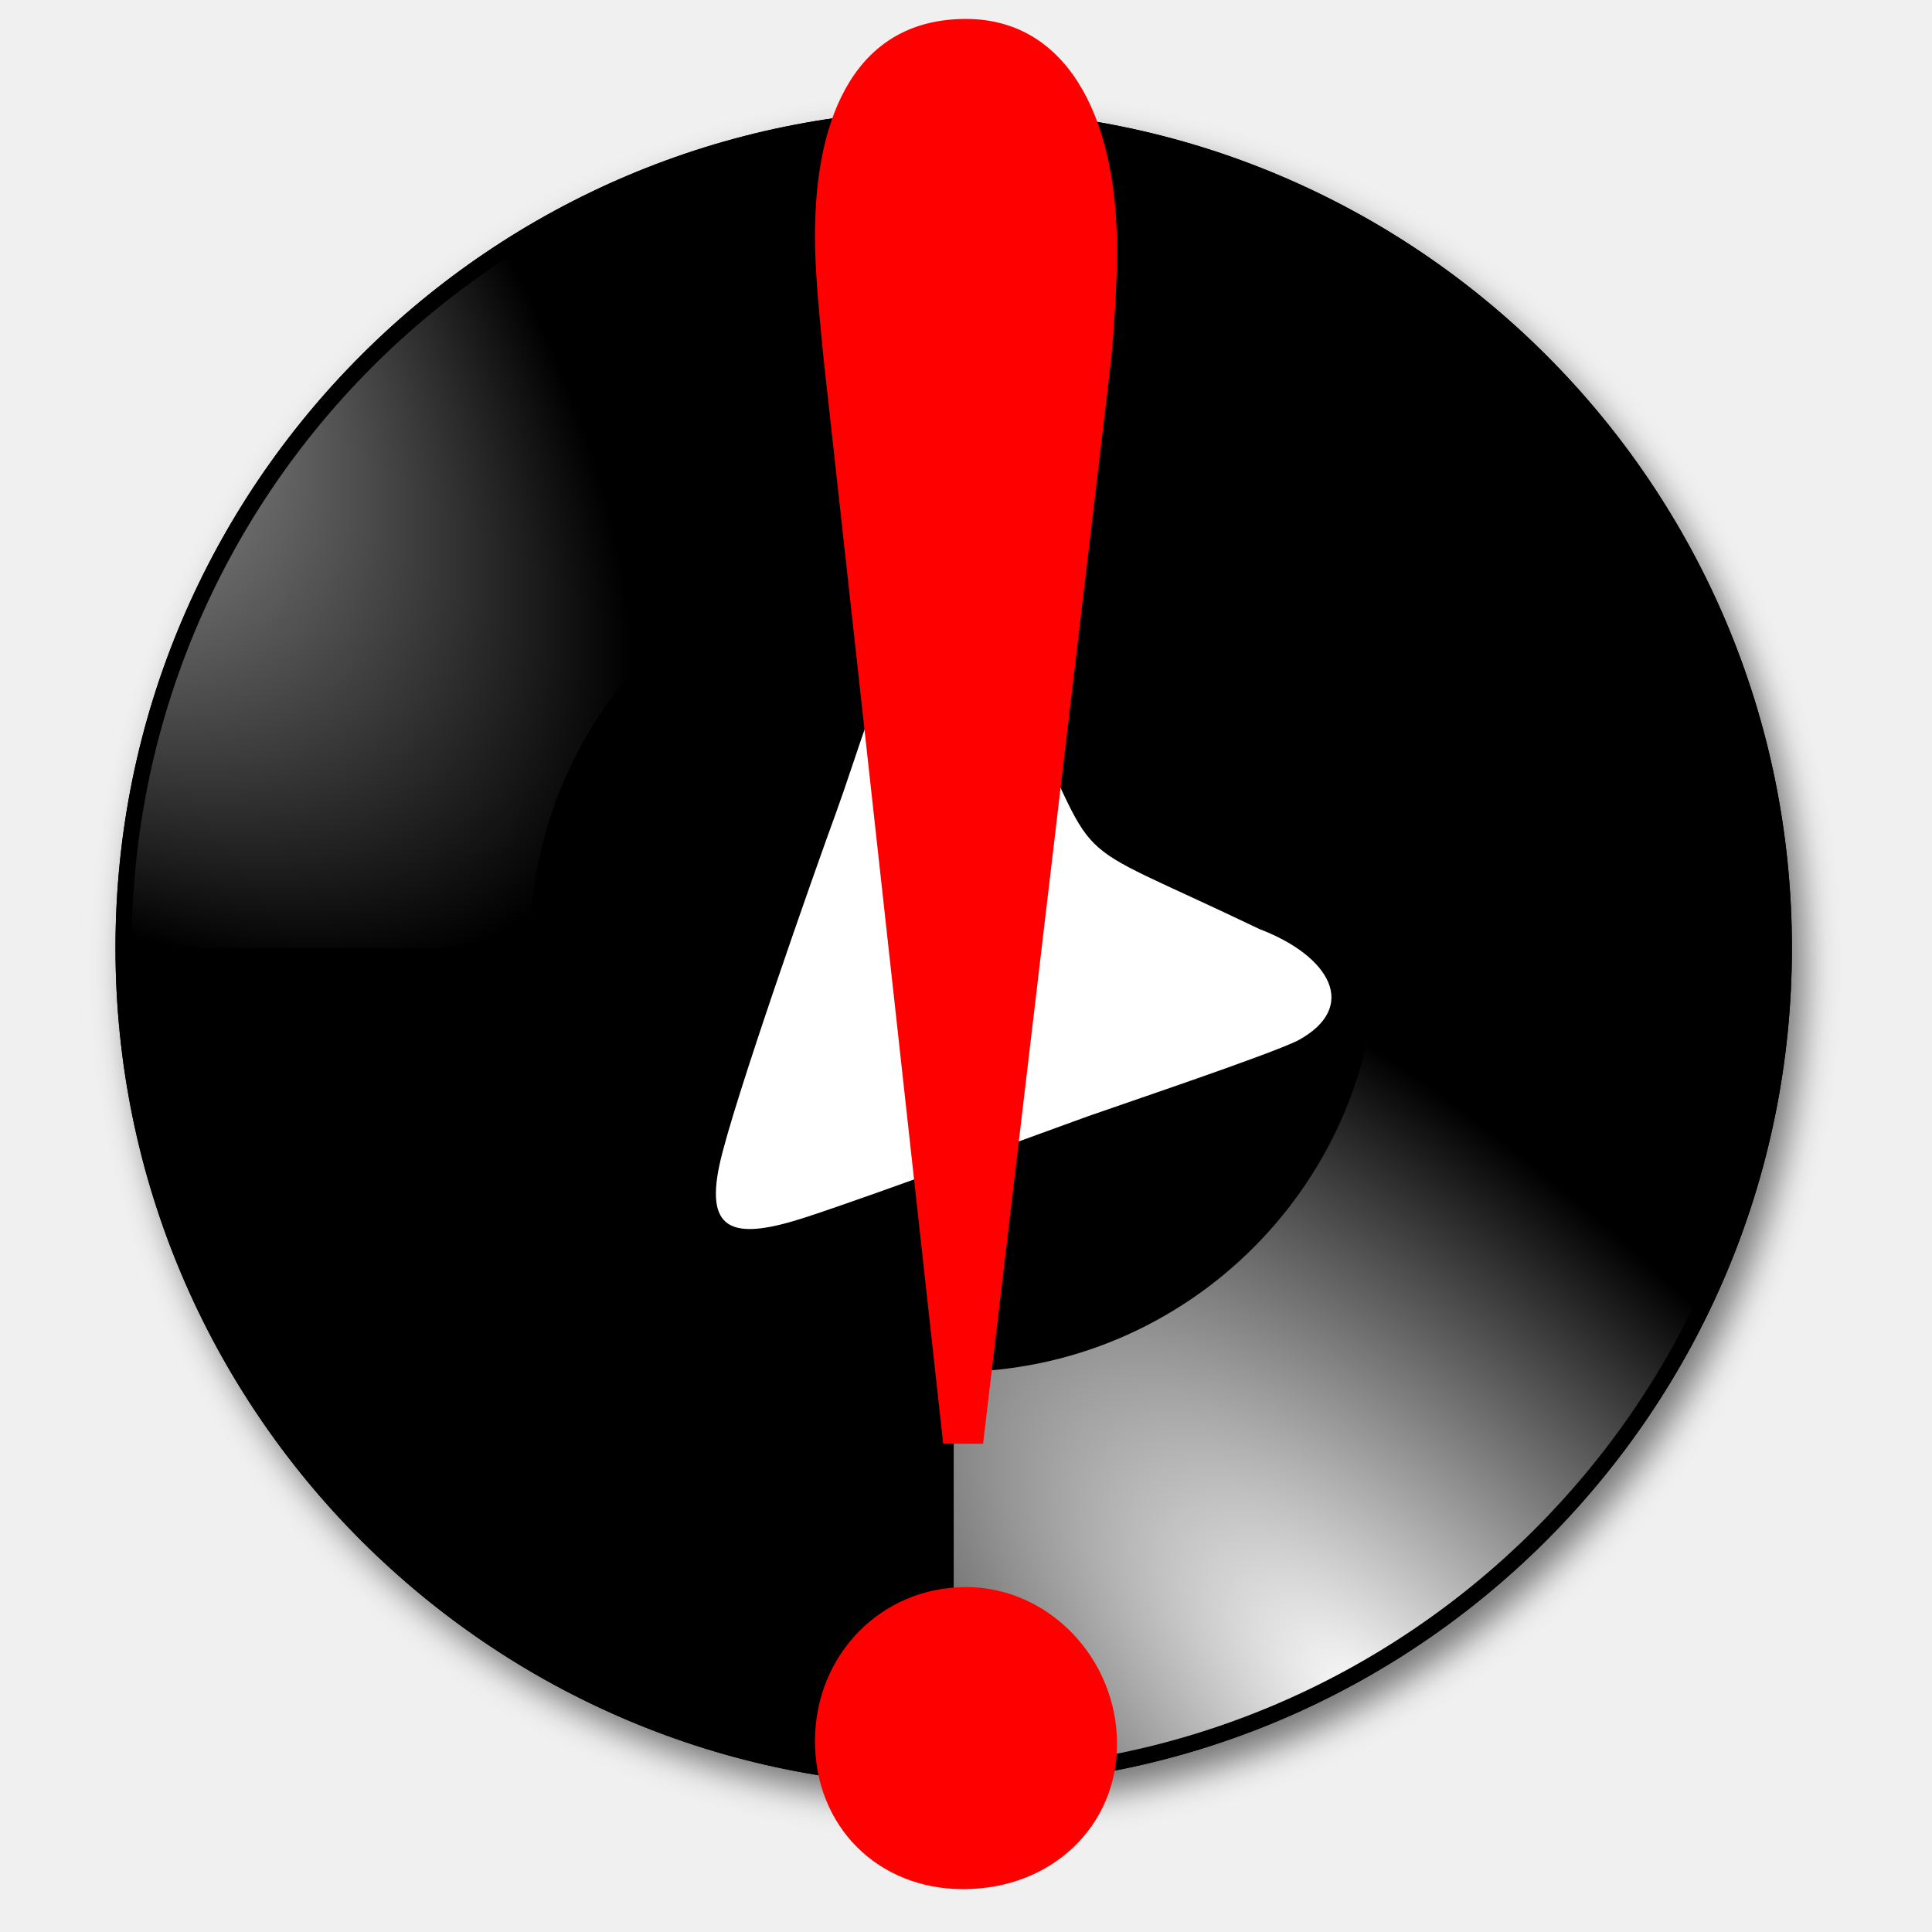
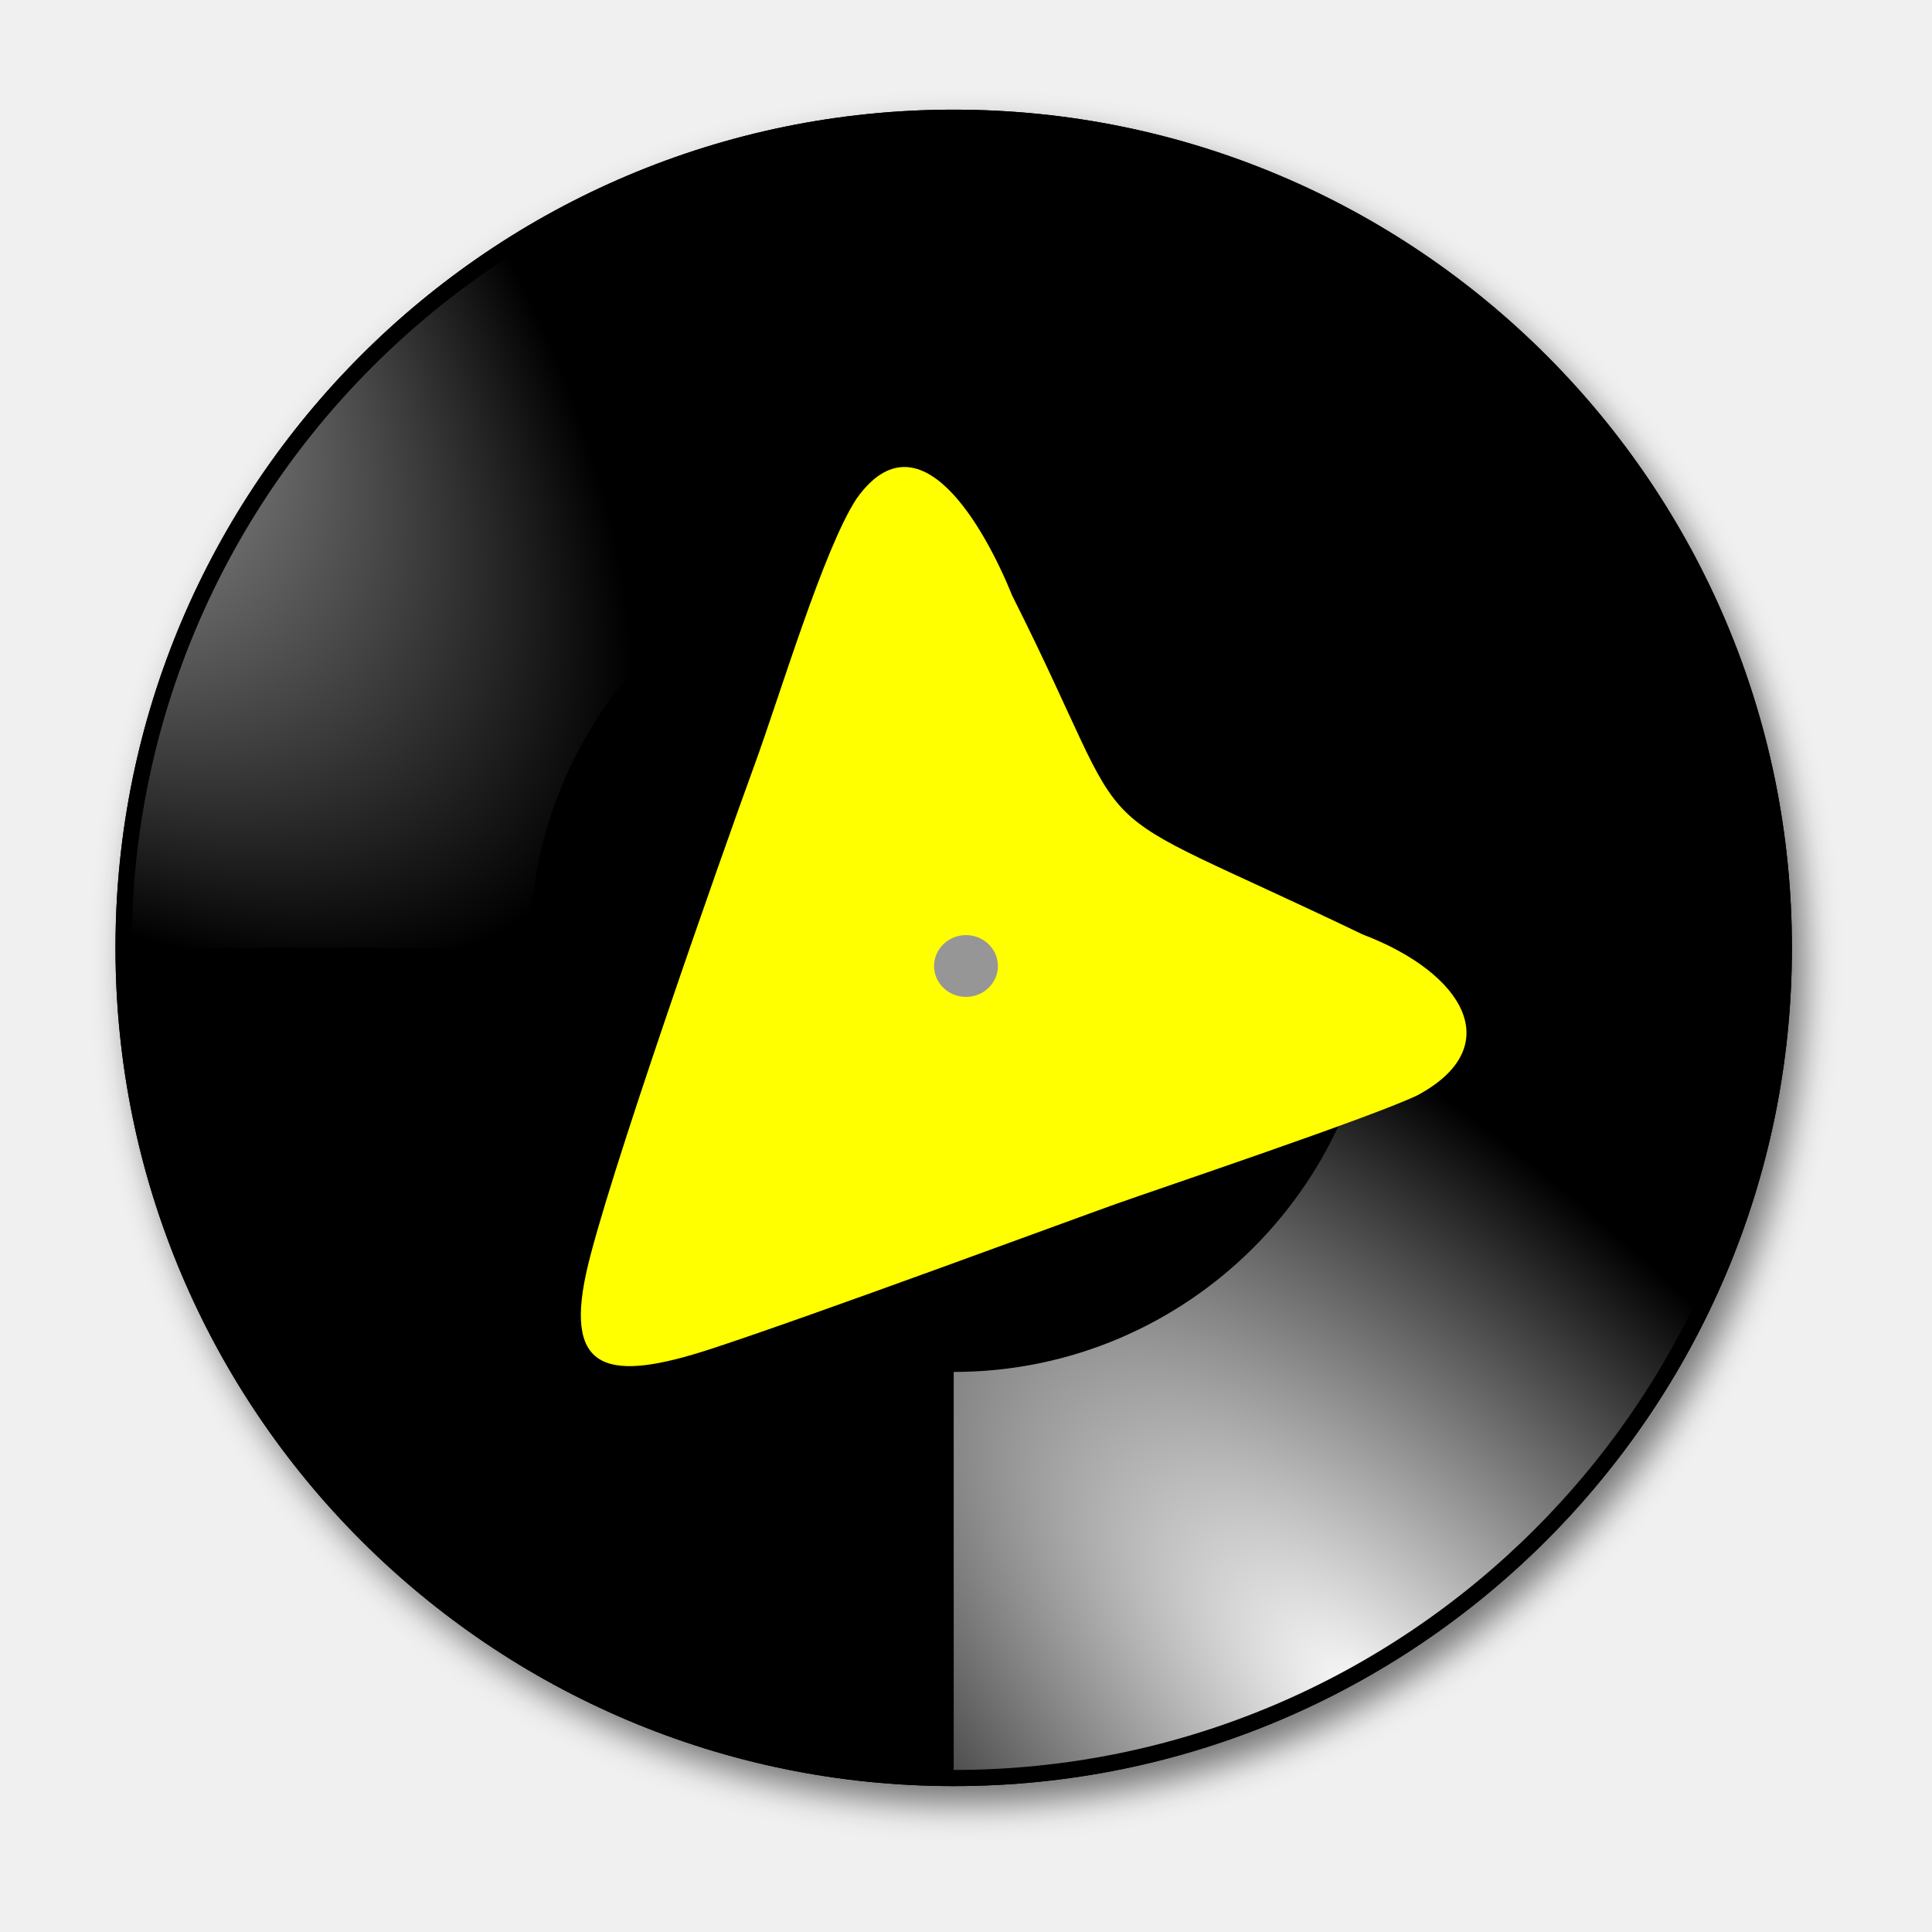
<svg xmlns="http://www.w3.org/2000/svg" xmlns:xlink="http://www.w3.org/1999/xlink" width="200mm" height="200mm" viewBox="0 0 708.661 708.661" id="svg2" version="1.1">
  <defs id="defs4">
    <filter id="filter3315">
      <feGaussianBlur id="feGaussianBlur3317" stdDeviation="3.7" />
    </filter>
    <linearGradient id="linearGradient3273">
      <stop stop-color="#6c6c6c" id="stop3275" offset="0" />
      <stop stop-color="#3e3e3e" id="stop3277" offset="1" />
    </linearGradient>
    <linearGradient id="linearGradient3263">
      <stop stop-color="#f7f7f7" id="stop3265" offset="0" />
      <stop stop-color="#e1e1e1" id="stop3267" offset="1" />
    </linearGradient>
    <linearGradient id="linearGradient3153">
      <stop stop-color="#ffffff" id="stop3155" offset="0" />
      <stop stop-color="#ffffff" stop-opacity="0" id="stop3157" offset="1" />
    </linearGradient>
    <radialGradient r="92.5" fy="209.669" fx="289.429" cy="209.669" cx="289.429" gradientTransform="matrix(-1.445205,1.445205,-3.259879,-3.259879,1005.715,637.0171)" gradientUnits="userSpaceOnUse" id="radialGradient3328" xlink:href="#linearGradient3153" />
    <radialGradient r="92.5" fy="209.669" fx="289.429" cy="209.669" cx="289.429" gradientTransform="matrix(1.445205,-1.445205,3.259879,3.259879,-594.7667,709.6738)" gradientUnits="userSpaceOnUse" id="radialGradient3331" xlink:href="#linearGradient3153" />
    <radialGradient r="53.688" fy="192.844" fx="199.281" cy="192.844" cx="199.281" gradientTransform="matrix(0,2.87286,-1,0,392.844,-372.507)" gradientUnits="userSpaceOnUse" id="radialGradient3349" xlink:href="#linearGradient3263" />
    <radialGradient r="68.844" fy="192.844" fx="199.281" cy="192.844" cx="199.281" gradientTransform="matrix(0,2.77821,-0.823879,0,358.88,-353.646)" gradientUnits="userSpaceOnUse" id="radialGradient3352" xlink:href="#linearGradient3273" />
    <radialGradient r="92.5" fy="209.669" fx="289.429" cy="209.669" cx="289.429" gradientTransform="matrix(-1.445205,1.445205,-3.259879,-3.259879,1003.81,635.112)" gradientUnits="userSpaceOnUse" id="radialGradient3328-3" xlink:href="#linearGradient3153" />
    <radialGradient r="92.5" fy="209.669" fx="289.429" cy="209.669" cx="289.429" gradientTransform="matrix(1.445205,-1.445205,3.259879,3.259879,-596.6717,707.7687)" gradientUnits="userSpaceOnUse" id="radialGradient3331-5" xlink:href="#linearGradient3153" />
    <filter id="filter3315-3">
      <feGaussianBlur id="feGaussianBlur3317-5" stdDeviation="3.7" />
    </filter>
    <radialGradient r="92.5" fy="209.669" fx="289.429" cy="209.669" cx="289.429" gradientTransform="matrix(-1.445205,1.445205,-3.259879,-3.259879,1601.99,-378.3635)" gradientUnits="userSpaceOnUse" id="radialGradient3328-36" xlink:href="#linearGradient3153" />
    <radialGradient r="92.5" fy="209.669" fx="289.429" cy="209.669" cx="289.429" gradientTransform="matrix(1.445205,-1.445205,3.259879,3.259879,1.508961,-305.7068)" gradientUnits="userSpaceOnUse" id="radialGradient3331-3" xlink:href="#linearGradient3153" />
    <filter id="filter3315-5">
      <feGaussianBlur id="feGaussianBlur3317-6" stdDeviation="3.7" />
    </filter>
    <radialGradient r="92.5" fy="209.669" fx="289.429" cy="209.669" cx="289.429" gradientTransform="matrix(-1.445205,1.445205,-3.259879,-3.259879,436.1165,-366.9334)" gradientUnits="userSpaceOnUse" id="radialGradient3328-3-4" xlink:href="#linearGradient3153" />
    <radialGradient r="92.5" fy="209.669" fx="289.429" cy="209.669" cx="289.429" gradientTransform="matrix(1.445205,-1.445205,3.259879,3.259879,-1164.365,-294.2767)" gradientUnits="userSpaceOnUse" id="radialGradient3331-5-7" xlink:href="#linearGradient3153" />
    <filter id="filter3315-3-6">
      <feGaussianBlur id="feGaussianBlur3317-5-3" stdDeviation="3.7" />
    </filter>
  </defs>
  <g id="layer1" transform="translate(0,-343.7008)">
-     <path stroke-miterlimit="4" d="m 290.714,31 c -102.12,0 -185,82.88 -185,185 0,102.12 82.88,185 185,185 102.12,0 185,-82.88 185,-185 0,-102.12 -82.88,-185 -185,-185 z m 0,179.812 c 2.866,0 5.188,2.321 5.188,5.188 0,2.866 -2.321,5.187 -5.188,5.188 -2.866,0 -5.188,-2.321 -5.188,-5.188 0,-2.866 2.321,-5.187 5.188,-5.188 z" id="path3309-6" style="fill:#000000;fill-opacity:0.509;fill-rule:evenodd;stroke-width:2.7;stroke-miterlimit:4;stroke-dashoffset:0;marker-start:none;marker-mid:none;marker-end:none;filter:url(#filter3315-3)" transform="matrix(1.66194,0,0,1.66194,-128.819,339.0524)" />
-     <path stroke-miterlimit="4" id="path3191-2" d="m 349.82,383.925 c -169.717,0 -307.459,137.742 -307.459,307.459 0,169.717 137.742,307.459 307.459,307.459 169.717,0 307.459,-137.742 307.459,-307.459 0,-169.717 -137.742,-307.459 -307.459,-307.459 z m 0,298.838 c 4.764,0 8.621,3.857 8.621,8.621 0,4.764 -3.857,8.621 -8.621,8.621 -4.764,0 -8.621,-3.857 -8.621,-8.621 0,-4.764 3.857,-8.621 8.621,-8.621 z" style="fill:#000000;fill-rule:evenodd;stroke-width:2.7;stroke-miterlimit:4;stroke-dashoffset:0;marker-start:none;marker-mid:none;marker-end:none" />
-     <path stroke-miterlimit="4" id="path3176-9" d="m 349.82,383.925 c -169.717,0 -307.459,137.742 -307.459,307.459 0,169.717 137.742,307.459 307.459,307.459 169.717,0 307.459,-137.742 307.459,-307.459 0,-169.717 -137.742,-307.459 -307.459,-307.459 z m 0,5.973 c 166.441,0 301.538,135.045 301.538,301.486 0,166.441 -135.097,301.538 -301.538,301.538 -166.441,0 -301.538,-135.097 -301.538,-301.538 0,-166.441 135.097,-301.486 301.538,-301.486 z" style="fill:#000000;fill-rule:evenodd;stroke-width:2.7;stroke-miterlimit:4;stroke-dashoffset:0;marker-start:none;marker-mid:none;marker-end:none" />
-     <path stroke-miterlimit="4" id="path3151-1" d="m 505.315,691.384 c 0,85.842 -69.654,155.547 -155.495,155.547 l 0,145.991 c 166.441,0 301.538,-135.097 301.538,-301.538 l -146.043,0 z" style="fill:url(#radialGradient3331-5);fill-rule:evenodd;stroke-width:2.7;stroke-miterlimit:4;stroke-dashoffset:0;marker-start:none;marker-mid:none;marker-end:none" />
-     <path stroke-miterlimit="4" id="path3193-2" d="m 194.324,691.384 c 0,-85.842 69.654,-155.547 155.495,-155.547 l 0,-145.991 c -166.441,0 -301.538,135.097 -301.538,301.538 l 146.043,0 z" style="fill:url(#radialGradient3328-3);fill-rule:evenodd;stroke-width:2.7;stroke-miterlimit:4;stroke-dashoffset:0;marker-start:none;marker-mid:none;marker-end:none" />
-     <path style="fill:#ffffff;fill-opacity:1;stroke:none" d="m 306.818,641.372 c -8.173,22.337 -38.1,107.287 -42.905,129.567 -5.433,25.191 5.94,27.65 31.807,19.201 25.867,-8.449 92.204,-33.036 103.369,-36.999 11.165,-3.963 65.522,-22.232 76.792,-27.683 23.018,-12.347 11.821,-31.189 -13.912,-40.972 -76.912,-36.918 -55.073,-18.105 -89.41,-86.417 -7.066,-17.451 -23.729,-47.176 -39.687,-24.707 -8.389,12.779 -19.627,50.444 -26.055,68.01 z" id="path3043-7" />
-     <ellipse style="fill:#969697;fill-opacity:1;stroke:none;stroke-opacity:1" id="path4499-0" cx="354.331" cy="698.031" rx="11.709" ry="11.332" />
-     <path stroke-miterlimit="4" d="m 290.714,31 c -102.12,0 -185,82.88 -185,185 0,102.12 82.88,185 185,185 102.12,0 185,-82.88 185,-185 0,-102.12 -82.88,-185 -185,-185 z m 0,179.812 c 2.866,0 5.188,2.321 5.188,5.188 0,2.866 -2.321,5.187 -5.188,5.188 -2.866,0 -5.188,-2.321 -5.188,-5.188 0,-2.866 2.321,-5.187 5.188,-5.188 z" id="path3309-2" style="fill:#000000;fill-opacity:0.509;fill-rule:evenodd;stroke-width:2.7;stroke-miterlimit:4;stroke-dashoffset:0;marker-start:none;marker-mid:none;marker-end:none;filter:url(#filter3315-5)" transform="matrix(1.66194,0,0,1.66194,469.3617,-674.4232)" />
-     <path stroke-miterlimit="4" id="path3191-9" d="m 948,-629.551 c -169.717,0 -307.459,137.742 -307.459,307.459 0,169.717 137.742,307.459 307.459,307.459 169.717,0 307.459,-137.742 307.459,-307.459 0,-169.717 -137.742,-307.459 -307.459,-307.459 z m 0,298.838 c 4.764,0 8.621,3.857 8.621,8.621 0,4.764 -3.857,8.621 -8.621,8.621 -4.764,0 -8.621,-3.857 -8.621,-8.621 0,-4.764 3.857,-8.621 8.621,-8.621 z" style="fill:#000000;fill-rule:evenodd;stroke-width:2.7;stroke-miterlimit:4;stroke-dashoffset:0;marker-start:none;marker-mid:none;marker-end:none" />
-     <path stroke-miterlimit="4" id="path3176-1" d="m 948,-629.551 c -169.717,0 -307.459,137.742 -307.459,307.459 0,169.717 137.742,307.459 307.459,307.459 169.717,0 307.459,-137.742 307.459,-307.459 0,-169.717 -137.742,-307.459 -307.459,-307.459 z m 0,5.973 c 166.441,0 301.538,135.045 301.538,301.486 0,166.441 -135.097,301.538 -301.538,301.538 -166.441,0 -301.538,-135.097 -301.538,-301.538 0,-166.441 135.097,-301.486 301.538,-301.486 z" style="fill:#000000;fill-rule:evenodd;stroke-width:2.7;stroke-miterlimit:4;stroke-dashoffset:0;marker-start:none;marker-mid:none;marker-end:none" />
-     <path stroke-miterlimit="4" id="path3151-2" d="m 1103.496,-322.092 c 0,85.842 -69.654,155.547 -155.495,155.547 l 0,145.991 c 166.441,0 301.538,-135.097 301.538,-301.538 l -146.043,0 z" style="fill:url(#radialGradient3331-3);fill-rule:evenodd;stroke-width:2.7;stroke-miterlimit:4;stroke-dashoffset:0;marker-start:none;marker-mid:none;marker-end:none" />
-     <path stroke-miterlimit="4" id="path3193-7" d="m 792.505,-322.092 c 0,-85.842 69.654,-155.547 155.495,-155.547 l 0,-145.991 c -166.441,0 -301.538,135.097 -301.538,301.538 l 146.043,0 z" style="fill:url(#radialGradient3328-36);fill-rule:evenodd;stroke-width:2.7;stroke-miterlimit:4;stroke-dashoffset:0;marker-start:none;marker-mid:none;marker-end:none" />
-     <path style="fill:#ffff00;fill-opacity:1;stroke:none" d="m 904.998,-372.103 c -8.173,22.337 -38.1,107.287 -42.905,129.567 -5.433,25.191 5.94,27.65 31.807,19.201 25.867,-8.449 92.204,-33.036 103.369,-36.999 11.165,-3.963 65.522,-22.232 76.792,-27.683 23.018,-12.347 11.821,-31.189 -13.912,-40.972 -76.912,-36.918 -55.073,-18.105 -89.41,-86.417 -7.066,-17.451 -23.729,-47.176 -39.687,-24.707 -8.389,12.779 -19.627,50.444 -26.055,68.01 z" id="path3043-0" />
-     <ellipse style="fill:#969697;fill-opacity:1;stroke:none;stroke-opacity:1" id="path4499-9" cx="952.511" cy="-315.444" rx="11.709" ry="11.332" />
-     <g style="font-style:normal;font-variant:normal;font-weight:normal;font-stretch:normal;font-size:1184.575px;line-height:90%;font-family:STIXGeneral;-inkscape-font-specification:'STIXGeneral, Normal';text-align:start;letter-spacing:0px;word-spacing:0px;writing-mode:lr-tb;text-anchor:start;fill:#ff0000;fill-opacity:1;stroke:none;stroke-width:1px;stroke-linecap:butt;stroke-linejoin:miter;stroke-opacity:1" id="text3339" transform="matrix(0.8823809,0,0,0.8823809,1592.957,209.3388)">
-       <path d="m -1413.209,752.436 16.584,0 53.306,-451.323 c 1.185,-13.03 2.369,-30.799 2.369,-45.014 0,-58.044 -22.507,-95.951 -62.782,-95.951 -45.014,0 -62.782,39.091 -62.782,90.028 0,13.03 1.185,27.245 3.554,50.937 z m 72.259,124.733 c 0,-35.537 -28.43,-65.152 -62.782,-65.152 -35.537,0 -62.782,28.43 -62.782,63.967 0,35.537 26.061,61.598 61.598,61.598 36.722,0 63.967,-26.061 63.967,-60.413 z" id="path3344" style="fill:#ff0000;fill-opacity:1" />
+     <g id="g4194" transform="translate(-598.1807,1013.476)">
+       <path transform="matrix(1.66194,0,0,1.66194,469.3617,-674.4232)" style="fill:#000000;fill-opacity:0.509;fill-rule:evenodd;stroke-width:2.7;stroke-miterlimit:4;stroke-dashoffset:0;marker-start:none;marker-mid:none;marker-end:none;filter:url(#filter3315-5)" id="path3309-2" d="m 290.714,31 c -102.12,0 -185,82.88 -185,185 0,102.12 82.88,185 185,185 102.12,0 185,-82.88 185,-185 0,-102.12 -82.88,-185 -185,-185 z m 0,179.812 c 2.866,0 5.188,2.321 5.188,5.188 0,2.866 -2.321,5.187 -5.188,5.188 -2.866,0 -5.188,-2.321 -5.188,-5.188 0,-2.866 2.321,-5.187 5.188,-5.188 z" stroke-miterlimit="4" />
+       <path style="fill:#000000;fill-rule:evenodd;stroke-width:2.7;stroke-miterlimit:4;stroke-dashoffset:0;marker-start:none;marker-mid:none;marker-end:none" d="m 948,-629.551 c -169.717,0 -307.459,137.742 -307.459,307.459 0,169.717 137.742,307.459 307.459,307.459 169.717,0 307.459,-137.742 307.459,-307.459 0,-169.717 -137.742,-307.459 -307.459,-307.459 z m 0,298.838 c 4.764,0 8.621,3.857 8.621,8.621 0,4.764 -3.857,8.621 -8.621,8.621 -4.764,0 -8.621,-3.857 -8.621,-8.621 0,-4.764 3.857,-8.621 8.621,-8.621 z" id="path3191-9" stroke-miterlimit="4" />
+       <path style="fill:#000000;fill-rule:evenodd;stroke-width:2.7;stroke-miterlimit:4;stroke-dashoffset:0;marker-start:none;marker-mid:none;marker-end:none" d="m 948,-629.551 c -169.717,0 -307.459,137.742 -307.459,307.459 0,169.717 137.742,307.459 307.459,307.459 169.717,0 307.459,-137.742 307.459,-307.459 0,-169.717 -137.742,-307.459 -307.459,-307.459 z m 0,5.973 c 166.441,0 301.538,135.045 301.538,301.486 0,166.441 -135.097,301.538 -301.538,301.538 -166.441,0 -301.538,-135.097 -301.538,-301.538 0,-166.441 135.097,-301.486 301.538,-301.486 z" id="path3176-1" stroke-miterlimit="4" />
+       <path style="fill:url(#radialGradient3331-3);fill-rule:evenodd;stroke-width:2.7;stroke-miterlimit:4;stroke-dashoffset:0;marker-start:none;marker-mid:none;marker-end:none" d="m 1103.496,-322.092 c 0,85.842 -69.654,155.547 -155.495,155.547 l 0,145.991 c 166.441,0 301.538,-135.097 301.538,-301.538 l -146.043,0 z" id="path3151-2" stroke-miterlimit="4" />
+       <path style="fill:url(#radialGradient3328-36);fill-rule:evenodd;stroke-width:2.7;stroke-miterlimit:4;stroke-dashoffset:0;marker-start:none;marker-mid:none;marker-end:none" d="m 792.505,-322.092 c 0,-85.842 69.654,-155.547 155.495,-155.547 l 0,-145.991 c -166.441,0 -301.538,135.097 -301.538,301.538 l 146.043,0 z" id="path3193-7" stroke-miterlimit="4" />
+       <path id="path3043-0" d="m 874.873,-389.007 c -11.759,32.137 -54.815,154.356 -61.728,186.411 -7.816,36.243 8.546,39.781 45.762,27.625 37.215,-12.156 132.656,-47.53 148.72,-53.232 16.064,-5.702 94.268,-31.986 110.482,-39.829 33.117,-17.763 17.007,-44.872 -20.015,-58.948 -110.655,-53.115 -79.234,-26.048 -128.636,-124.33 -10.167,-25.107 -34.139,-67.873 -57.099,-35.546 -12.07,18.386 -28.238,72.576 -37.485,97.848 z" style="fill:#ffff00;fill-opacity:1;stroke:none" />
+       <ellipse ry="11.332" rx="11.709" cy="-315.444" cx="952.511" id="path4499-9" style="fill:#969697;fill-opacity:1;stroke:none;stroke-opacity:1" />
+     </g>
+     <g id="g4183" transform="translate(-1348.756,22.86027)">
+       <path transform="matrix(1.66194,0,0,1.66194,-128.819,339.0524)" style="fill:#000000;fill-opacity:0.509;fill-rule:evenodd;stroke-width:2.7;stroke-miterlimit:4;stroke-dashoffset:0;marker-start:none;marker-mid:none;marker-end:none;filter:url(#filter3315-3)" id="path3309-6" d="m 290.714,31 c -102.12,0 -185,82.88 -185,185 0,102.12 82.88,185 185,185 102.12,0 185,-82.88 185,-185 0,-102.12 -82.88,-185 -185,-185 z m 0,179.812 c 2.866,0 5.188,2.321 5.188,5.188 0,2.866 -2.321,5.187 -5.188,5.188 -2.866,0 -5.188,-2.321 -5.188,-5.188 0,-2.866 2.321,-5.187 5.188,-5.188 z" stroke-miterlimit="4" />
+       <path style="fill:#000000;fill-rule:evenodd;stroke-width:2.7;stroke-miterlimit:4;stroke-dashoffset:0;marker-start:none;marker-mid:none;marker-end:none" d="m 349.82,383.925 c -169.717,0 -307.459,137.742 -307.459,307.459 0,169.717 137.742,307.459 307.459,307.459 169.717,0 307.459,-137.742 307.459,-307.459 0,-169.717 -137.742,-307.459 -307.459,-307.459 z m 0,298.838 c 4.764,0 8.621,3.857 8.621,8.621 0,4.764 -3.857,8.621 -8.621,8.621 -4.764,0 -8.621,-3.857 -8.621,-8.621 0,-4.764 3.857,-8.621 8.621,-8.621 z" id="path3191-2" stroke-miterlimit="4" />
+       <path style="fill:#000000;fill-rule:evenodd;stroke-width:2.7;stroke-miterlimit:4;stroke-dashoffset:0;marker-start:none;marker-mid:none;marker-end:none" d="m 349.82,383.925 c -169.717,0 -307.459,137.742 -307.459,307.459 0,169.717 137.742,307.459 307.459,307.459 169.717,0 307.459,-137.742 307.459,-307.459 0,-169.717 -137.742,-307.459 -307.459,-307.459 z m 0,5.973 c 166.441,0 301.538,135.045 301.538,301.486 0,166.441 -135.097,301.538 -301.538,301.538 -166.441,0 -301.538,-135.097 -301.538,-301.538 0,-166.441 135.097,-301.486 301.538,-301.486 z" id="path3176-9" stroke-miterlimit="4" />
+       <path style="fill:url(#radialGradient3331-5);fill-rule:evenodd;stroke-width:2.7;stroke-miterlimit:4;stroke-dashoffset:0;marker-start:none;marker-mid:none;marker-end:none" d="m 505.315,691.384 c 0,85.842 -69.654,155.547 -155.495,155.547 l 0,145.991 c 166.441,0 301.538,-135.097 301.538,-301.538 l -146.043,0 z" id="path3151-1" stroke-miterlimit="4" />
+       <path style="fill:url(#radialGradient3328-3);fill-rule:evenodd;stroke-width:2.7;stroke-miterlimit:4;stroke-dashoffset:0;marker-start:none;marker-mid:none;marker-end:none" d="m 194.324,691.384 c 0,-85.842 69.654,-155.547 155.495,-155.547 l 0,-145.991 c -166.441,0 -301.538,135.097 -301.538,301.538 l 146.043,0 z" id="path3193-2" stroke-miterlimit="4" />
+       <path id="path3043-7" d="m 306.818,641.372 c -8.173,22.337 -38.1,107.287 -42.905,129.567 -5.433,25.191 5.94,27.65 31.807,19.201 25.867,-8.449 92.204,-33.036 103.369,-36.999 11.165,-3.963 65.522,-22.232 76.792,-27.683 23.018,-12.347 11.821,-31.189 -13.912,-40.972 -76.912,-36.918 -55.073,-18.105 -89.41,-86.417 -7.066,-17.451 -23.729,-47.176 -39.687,-24.707 -8.389,12.779 -19.627,50.444 -26.055,68.01 z" style="fill:#ffffff;fill-opacity:1;stroke:none" />
+       <ellipse ry="11.332" rx="11.709" cy="698.031" cx="354.331" id="path4499-0" style="fill:#969697;fill-opacity:1;stroke:none;stroke-opacity:1" />
+       <g transform="matrix(0.8823809,0,0,0.8823809,1592.957,209.3388)" id="text3339" style="font-style:normal;font-variant:normal;font-weight:normal;font-stretch:normal;font-size:1184.575px;line-height:90%;font-family:STIXGeneral;-inkscape-font-specification:'STIXGeneral, Normal';text-align:start;letter-spacing:0px;word-spacing:0px;writing-mode:lr-tb;text-anchor:start;fill:#ff0000;fill-opacity:1;stroke:none;stroke-width:1px;stroke-linecap:butt;stroke-linejoin:miter;stroke-opacity:1">
+         <path style="fill:#ff0000;fill-opacity:1" id="path3344" d="m -1413.209,752.436 16.584,0 53.306,-451.323 c 1.185,-13.03 2.369,-30.799 2.369,-45.014 0,-58.044 -22.507,-95.951 -62.782,-95.951 -45.014,0 -62.782,39.091 -62.782,90.028 0,13.03 1.185,27.245 3.554,50.937 z m 72.259,124.733 c 0,-35.537 -28.43,-65.152 -62.782,-65.152 -35.537,0 -62.782,28.43 -62.782,63.967 0,35.537 26.061,61.598 61.598,61.598 36.722,0 63.967,-26.061 63.967,-60.413 z" />
+       </g>
    </g>
    <path stroke-miterlimit="4" d="m 290.714,31 c -102.12,0 -185,82.88 -185,185 0,102.12 82.88,185 185,185 102.12,0 185,-82.88 185,-185 0,-102.12 -82.88,-185 -185,-185 z m 0,179.812 c 2.866,0 5.188,2.321 5.188,5.188 0,2.866 -2.321,5.187 -5.188,5.188 -2.866,0 -5.188,-2.321 -5.188,-5.188 0,-2.866 2.321,-5.187 5.188,-5.188 z" id="path3309-6-1" style="fill:#000000;fill-opacity:0.509;fill-rule:evenodd;stroke-width:2.7;stroke-miterlimit:4;stroke-dashoffset:0;marker-start:none;marker-mid:none;marker-end:none;filter:url(#filter3315-3-6)" transform="matrix(1.66194,0,0,1.66194,-696.5122,-662.993)" />
    <path stroke-miterlimit="4" id="path3191-2-7" d="m -217.874,-618.121 c -169.717,0 -307.459,137.742 -307.459,307.459 0,169.717 137.742,307.459 307.459,307.459 169.717,0 307.459,-137.742 307.459,-307.459 0,-169.717 -137.742,-307.459 -307.459,-307.459 z m 0,298.838 c 4.764,0 8.621,3.857 8.621,8.621 0,4.764 -3.857,8.621 -8.621,8.621 -4.764,0 -8.621,-3.857 -8.621,-8.621 0,-4.764 3.857,-8.621 8.621,-8.621 z" style="fill:#000000;fill-rule:evenodd;stroke-width:2.7;stroke-miterlimit:4;stroke-dashoffset:0;marker-start:none;marker-mid:none;marker-end:none" />
    <path stroke-miterlimit="4" id="path3176-9-5" d="m -217.874,-618.121 c -169.717,0 -307.459,137.742 -307.459,307.459 0,169.717 137.742,307.459 307.459,307.459 169.717,0 307.459,-137.742 307.459,-307.459 0,-169.717 -137.742,-307.459 -307.459,-307.459 z m 0,5.973 c 166.441,0 301.538,135.045 301.538,301.486 0,166.441 -135.097,301.538 -301.538,301.538 -166.441,0 -301.538,-135.097 -301.538,-301.538 0,-166.441 135.097,-301.486 301.538,-301.486 z" style="fill:#000000;fill-rule:evenodd;stroke-width:2.7;stroke-miterlimit:4;stroke-dashoffset:0;marker-start:none;marker-mid:none;marker-end:none" />
    <path stroke-miterlimit="4" id="path3151-1-9" d="m -62.378,-310.662 c 0,85.842 -69.654,155.547 -155.495,155.547 l 0,145.991 c 166.441,0 301.538,-135.097 301.538,-301.538 l -146.043,0 z" style="fill:url(#radialGradient3331-5-7);fill-rule:evenodd;stroke-width:2.7;stroke-miterlimit:4;stroke-dashoffset:0;marker-start:none;marker-mid:none;marker-end:none" />
    <path stroke-miterlimit="4" id="path3193-2-6" d="m -373.369,-310.662 c 0,-85.842 69.654,-155.547 155.495,-155.547 l 0,-145.991 c -166.441,0 -301.538,135.097 -301.538,301.538 l 146.043,0 z" style="fill:url(#radialGradient3328-3-4);fill-rule:evenodd;stroke-width:2.7;stroke-miterlimit:4;stroke-dashoffset:0;marker-start:none;marker-mid:none;marker-end:none" />
    <path style="fill:#ffffff;fill-opacity:1;stroke:none" d="m -260.876,-360.673 c -8.173,22.337 -38.1,107.287 -42.905,129.567 -5.433,25.191 5.94,27.65 31.807,19.201 25.867,-8.449 92.204,-33.036 103.369,-36.999 11.165,-3.963 65.522,-22.232 76.792,-27.683 23.018,-12.347 11.821,-31.189 -13.912,-40.972 -76.912,-36.918 -55.073,-18.105 -89.41,-86.417 -7.066,-17.451 -23.729,-47.176 -39.687,-24.707 -8.389,12.779 -19.627,50.444 -26.055,68.01 z" id="path3043-7-2" />
    <ellipse style="fill:#969697;fill-opacity:1;stroke:none;stroke-opacity:1" id="path4499-0-1" cx="-213.363" cy="-304.014" rx="11.709" ry="11.332" />
  </g>
</svg>
